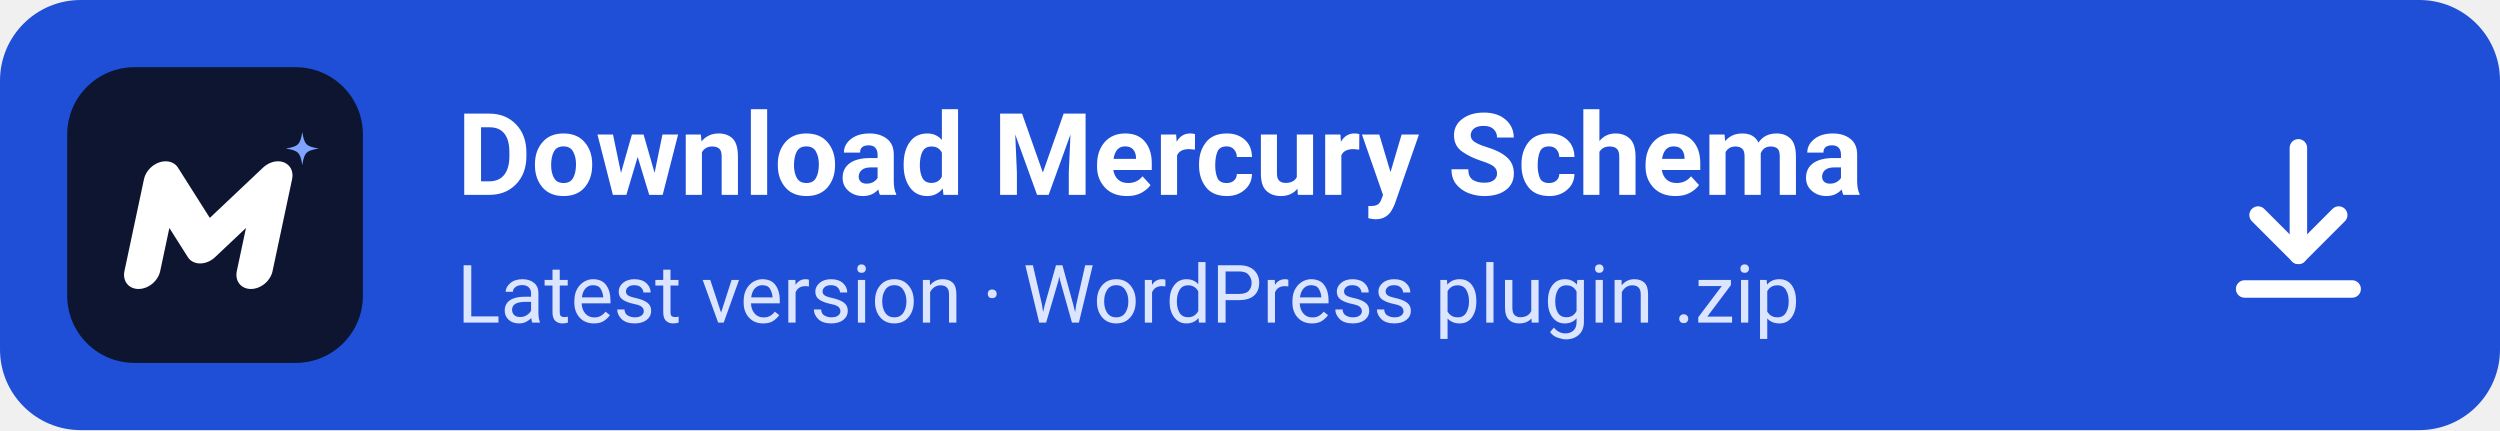
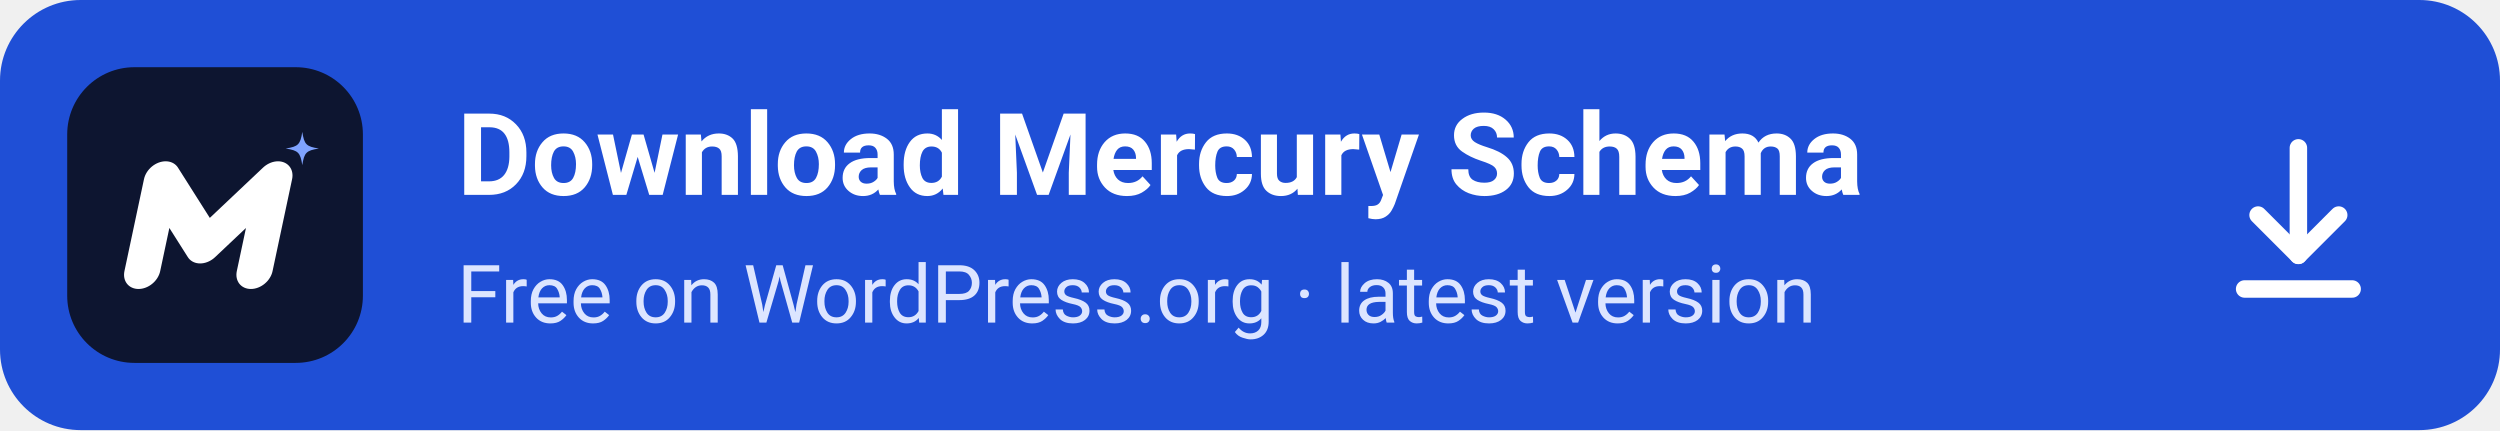
<svg xmlns="http://www.w3.org/2000/svg" width="372" height="64" viewBox="0 0 372 64" role="img" aria-label="Download Mercury Schema (latest version)">
  <rect width="372" height="64" rx="12" fill="#1F4FD6" />
  <rect x="10" y="10" width="44" height="44" rx="10" fill="#0D1530" />
  <g transform="translate(18 24) scale(0.19)">
    <g transform="translate(21,0) skewX(-12)">
      <polyline points="14,86 14,14 58,66 102,14 102,86" fill="none" stroke="#FFFFFF" stroke-width="28" stroke-linecap="round" stroke-linejoin="round" />
    </g>
    <path transform="translate(142,-10) scale(1.3)" d="M0,-10 C1.2,-2.4 2.4,-1.2 10,0 C2.4,1.2 1.2,2.4 0,10 C-1.2,2.4 -2.4,1.2 -10,0 C-2.4,-1.2 -1.2,-2.4 0,-10Z" fill="#7FA3FF" />
  </g>
  <g font-family="-apple-system, BlinkMacSystemFont, 'Segoe UI', Roboto, Helvetica, Arial, sans-serif" fill="#FFFFFF">
    <text x="68" y="29" font-size="17" font-weight="700">Download Mercury Schema</text>
-     <text x="68" y="48" font-size="12" fill="#DCE5FF">Latest version · WordPress plugin .zip</text>
+     <text x="68" y="48" font-size="12" fill="#DCE5FF">Free on WordPress.org · latest version</text>
  </g>
  <g transform="translate(342 32)" stroke="#FFFFFF" stroke-width="2.6" stroke-linecap="round" stroke-linejoin="round" fill="none">
    <path d="M0 -10 V6" />
    <path d="M-6 0 L0 6 L6 0" />
    <path d="M-8 11 H8" />
  </g>
</svg>
